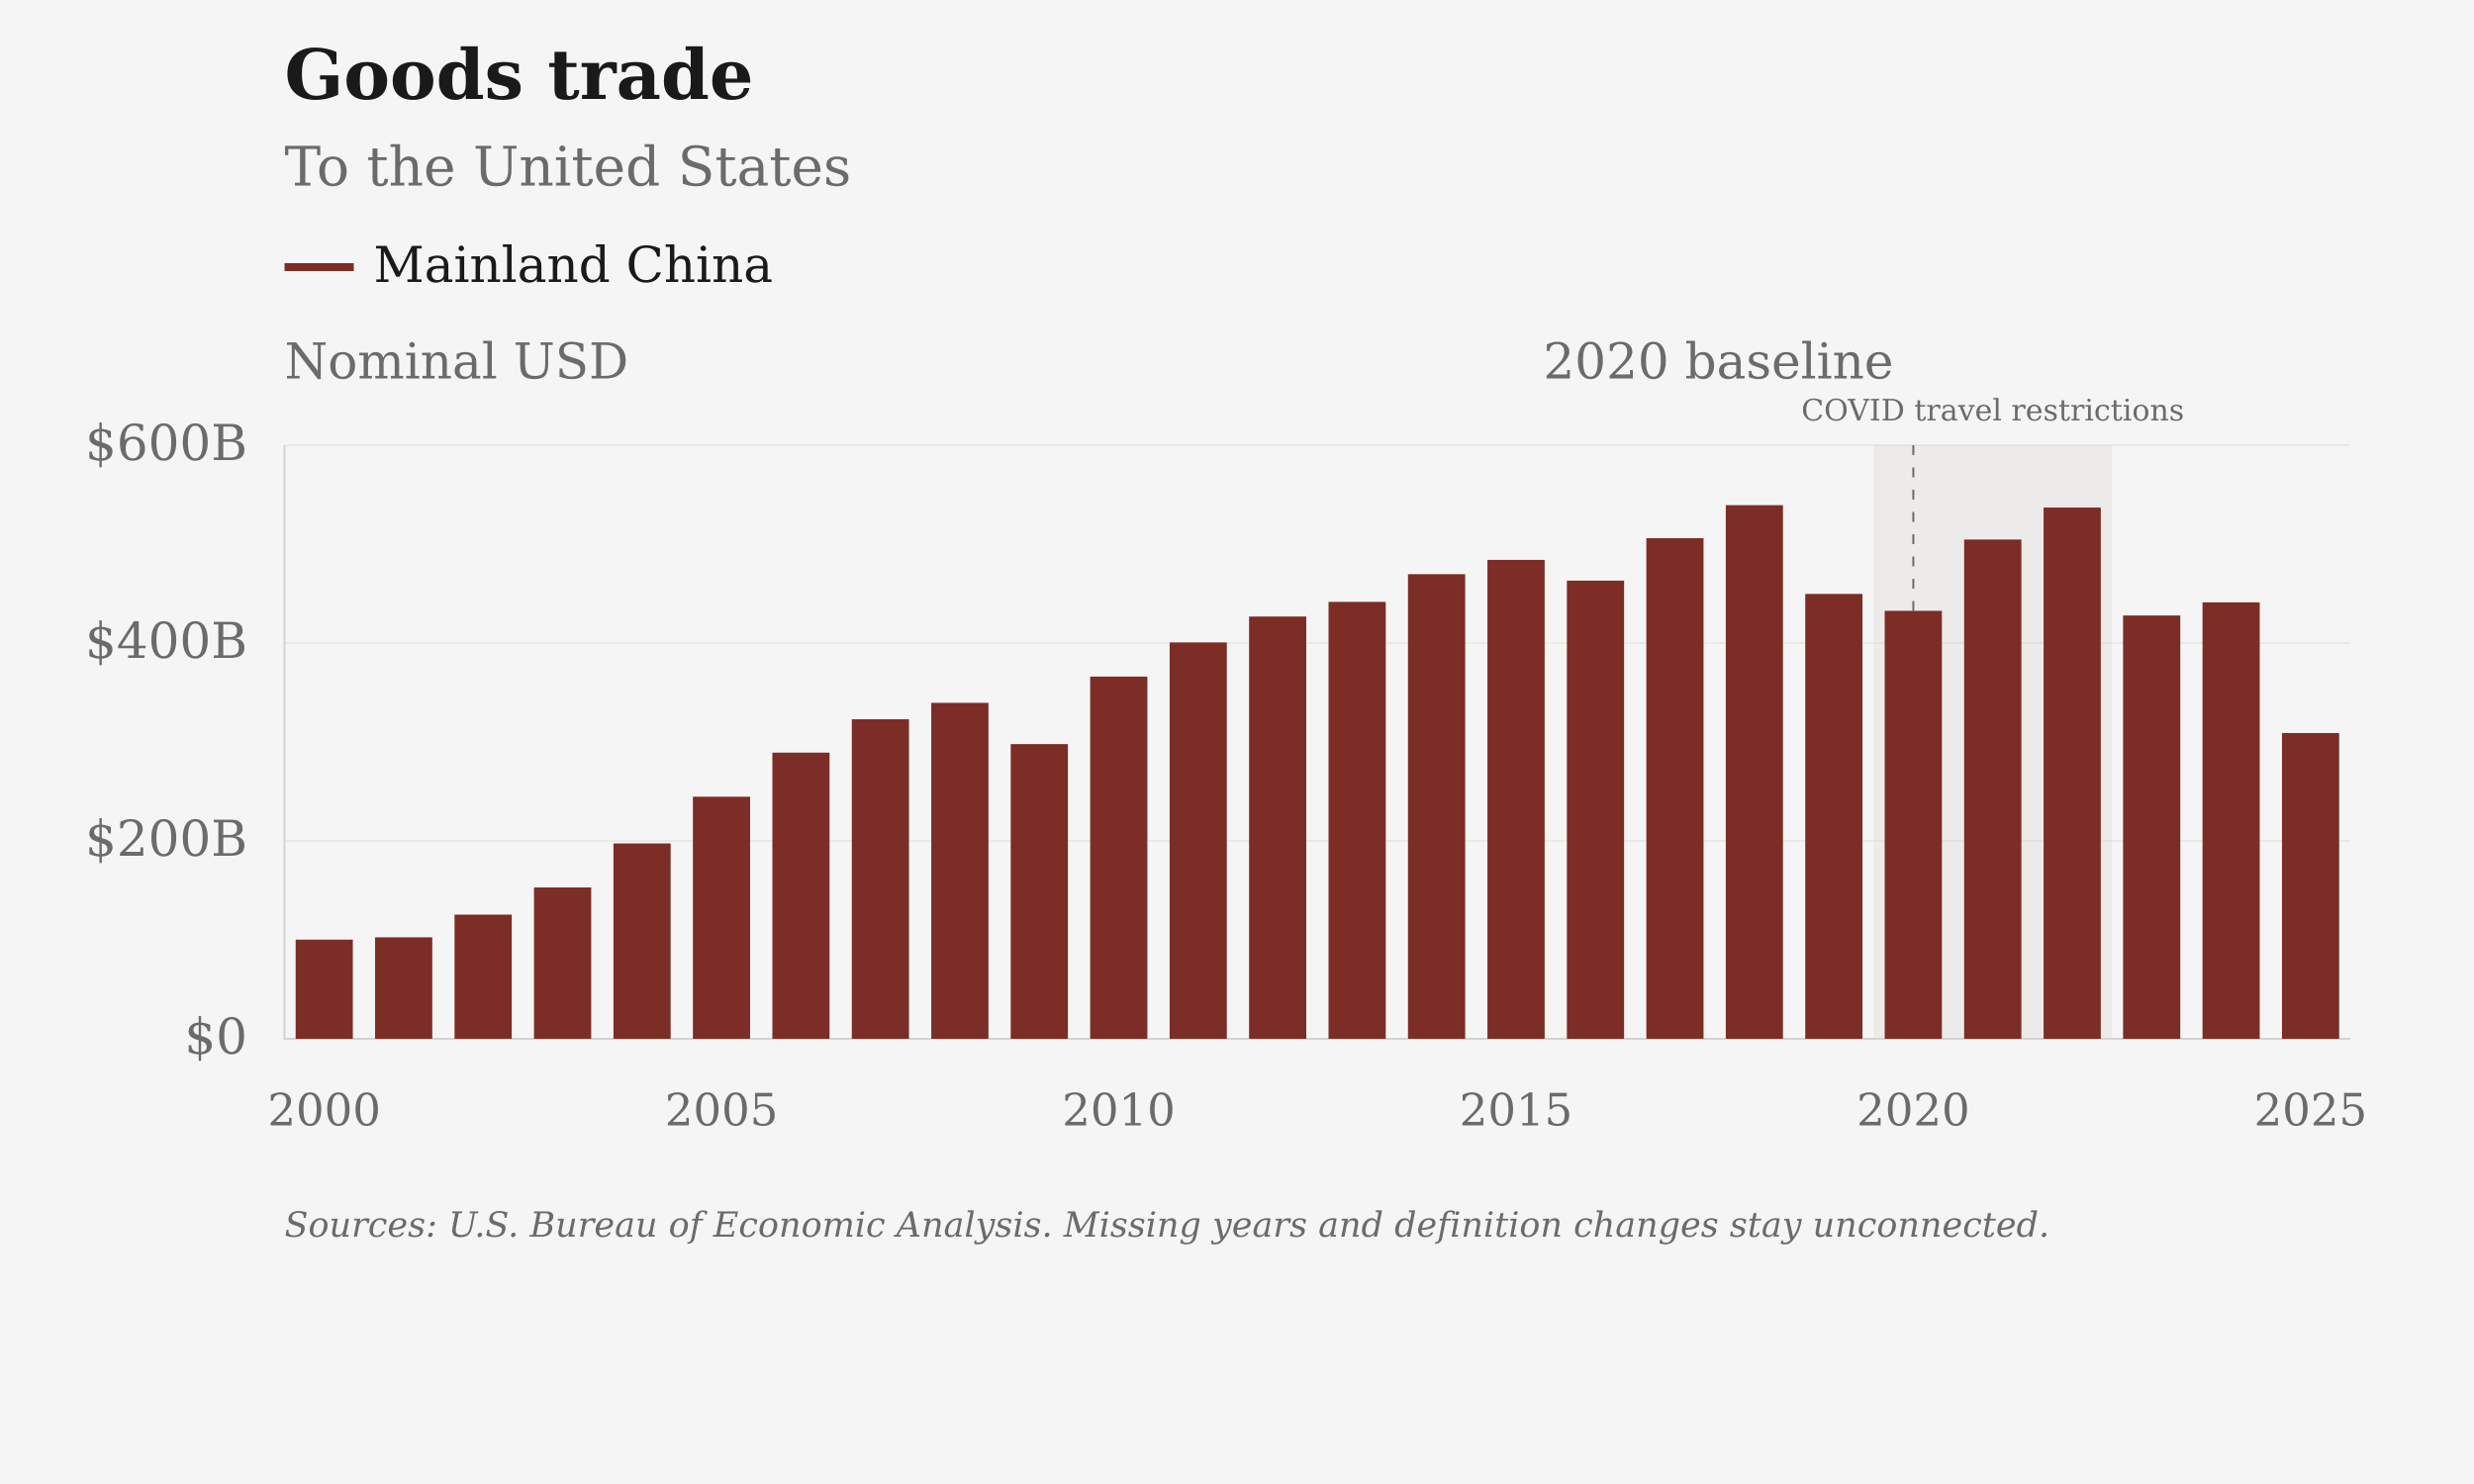
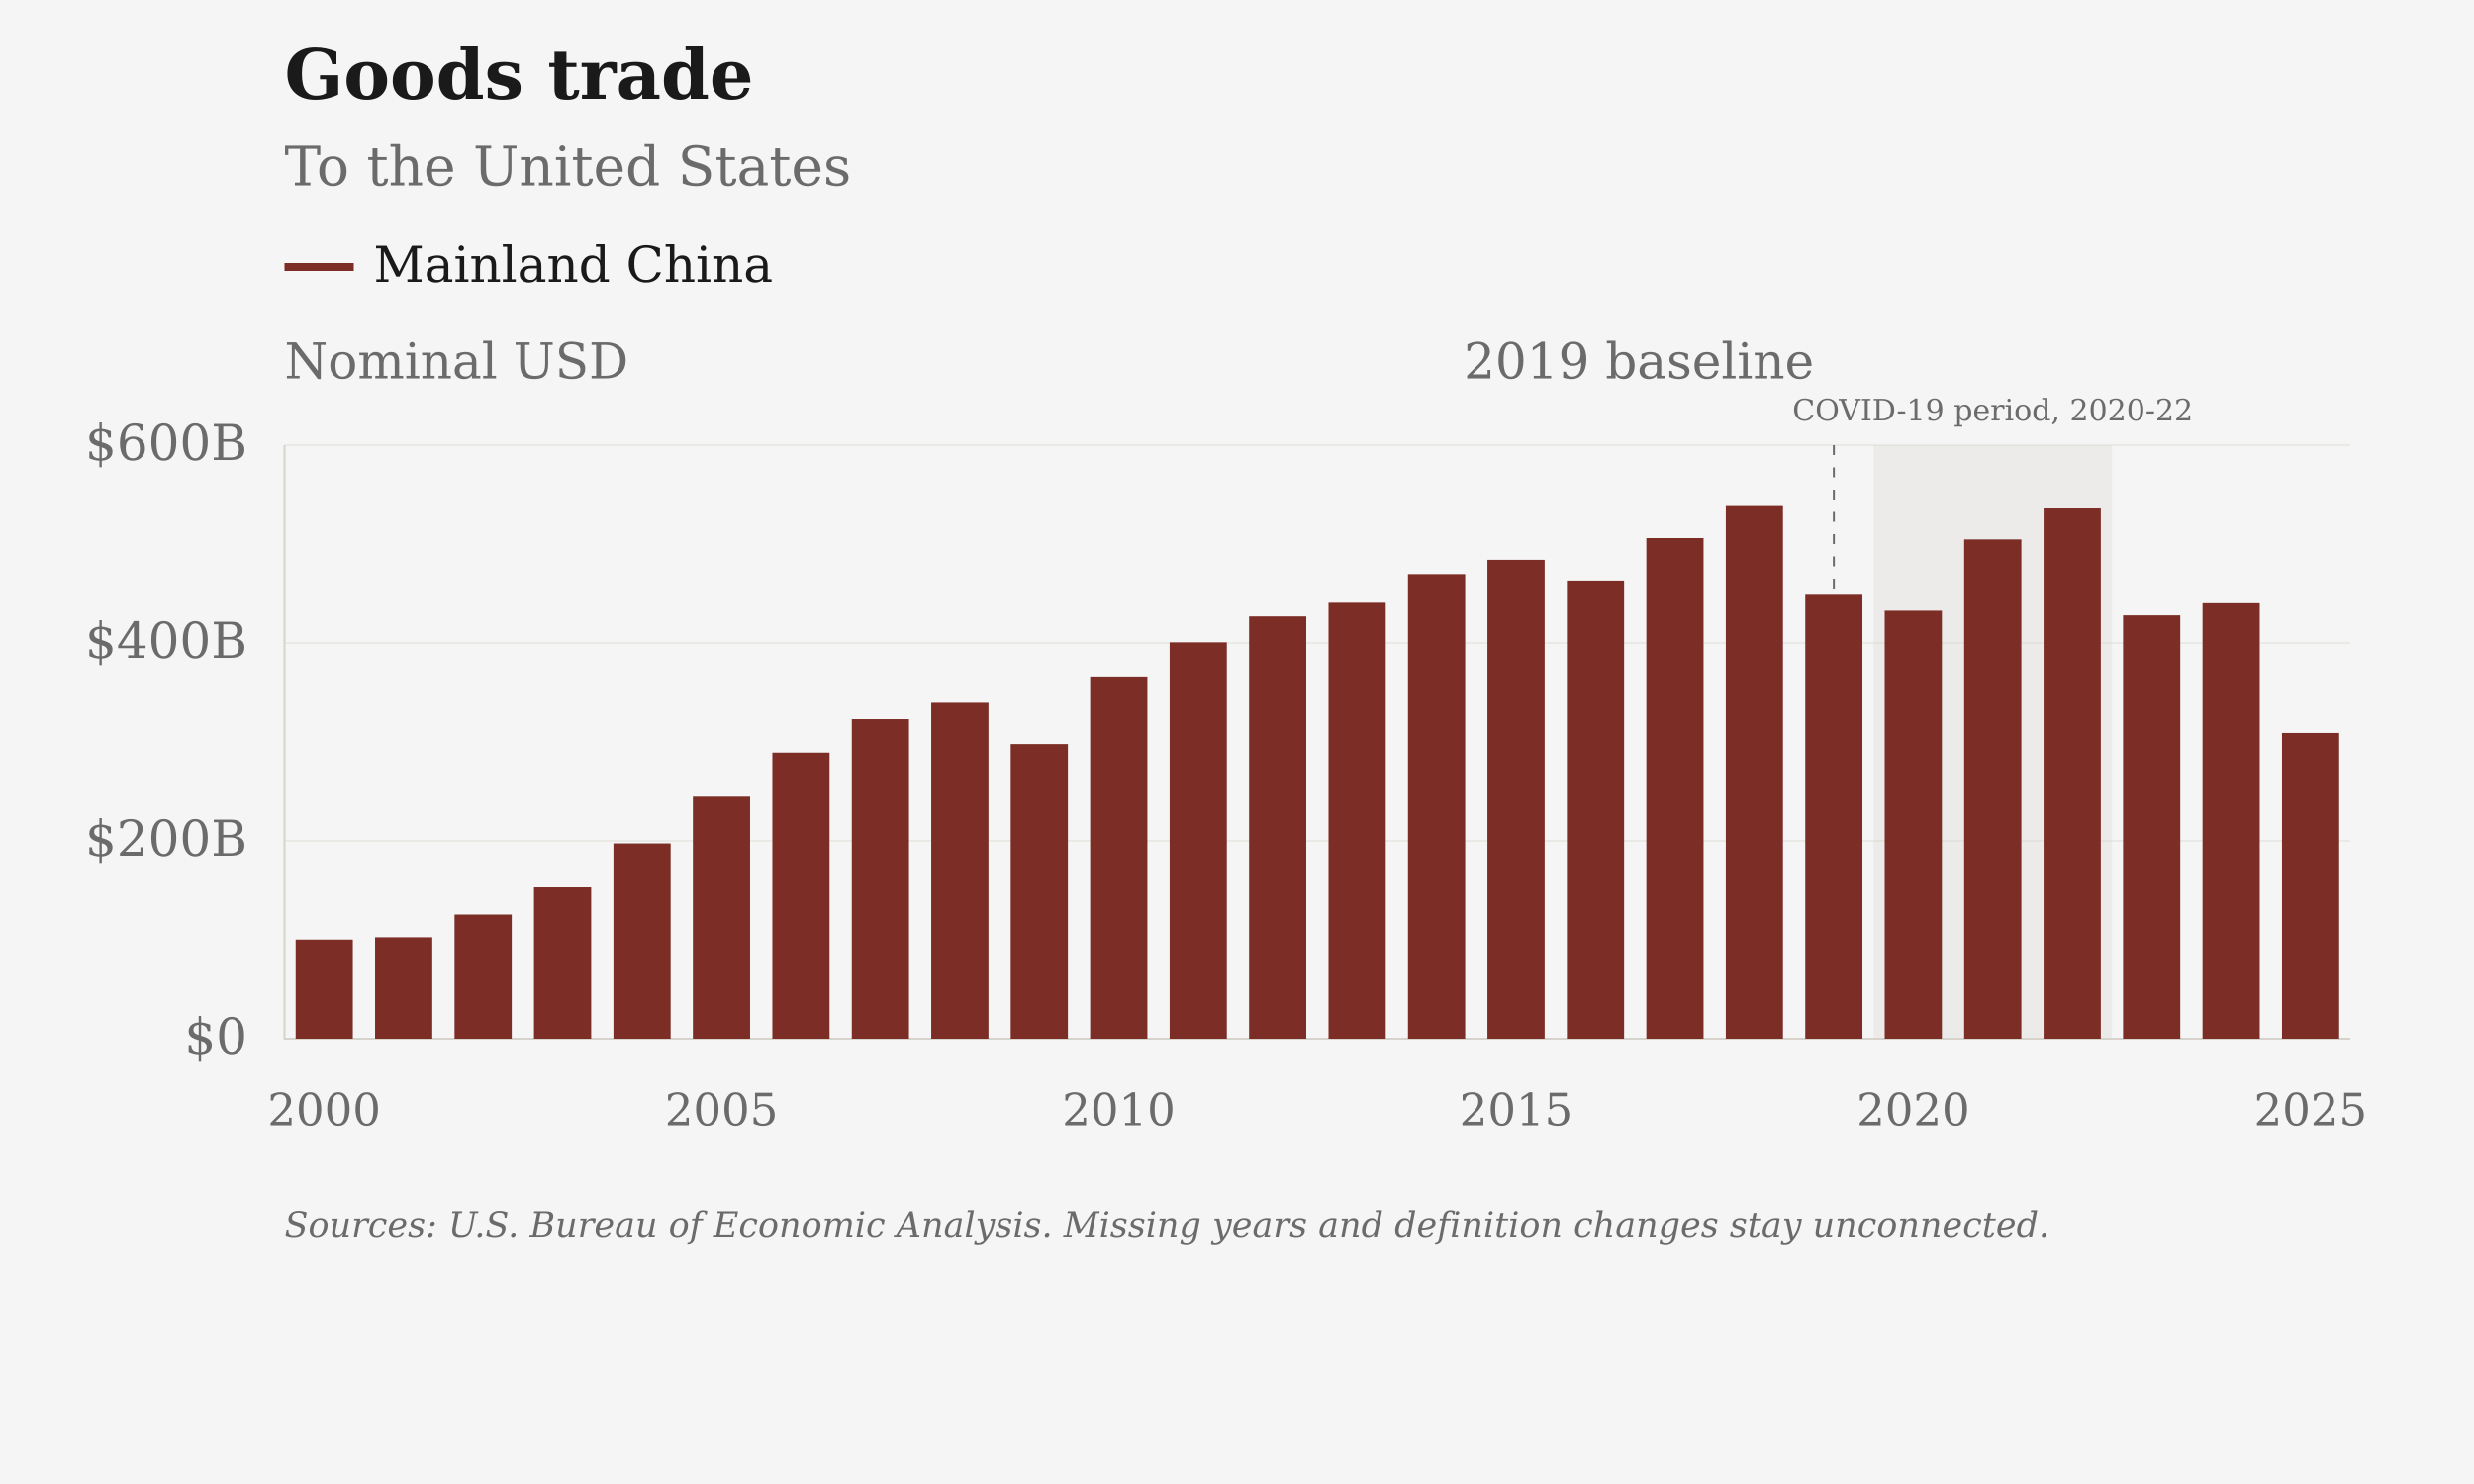
<svg xmlns="http://www.w3.org/2000/svg" viewBox="0 0 1000 600" role="img" aria-label="Goods trade: To the United States · Mainland China" data-geographies="CHN" data-first-year="2000" data-last-year="2025" data-plot-style="columns">
  <rect class="chart-background" width="1000" height="600" fill="#F5F5F5" />
  <g font-family="DejaVu Serif, Georgia, 'Times New Roman', serif" font-size="20" fill="#6B6B6B">
    <text x="115" y="40" font-size="28" font-weight="bold" fill="#1A1A1A">Goods trade</text>
    <text x="115" y="75" font-size="22">To the United States</text>
-     <rect class="covid-band" data-start-year="2020" data-end-year="2022" x="757.31" y="180" width="96.35" height="240" fill="#D6D3CC" fill-opacity=".3" pointer-events="none" />
-     <text class="covid-label" x="805.48" y="170" text-anchor="middle" font-size="12" fill="#6B6B6B">COVID travel restrictions</text>
+     <g class="covid-context" data-covid-measure="goods" pointer-events="none">
+       <rect class="covid-band" data-start-year="2020" data-end-year="2022" x="757.31" y="180" width="96.35" height="240" fill="#D6D3CC" fill-opacity=".3" pointer-events="none" />
+       <text class="covid-label" x="805.48" y="170" text-anchor="middle" font-size="12" fill="#6B6B6B">COVID-19 period, 2020-22</text>
+     </g>
    <path class="legend-swatch" data-geography="CHN" d="M115 108h28" stroke="#7B2D26" stroke-width="3.2" />
    <text x="151" y="114" fill="#1A1A1A">Mainland China</text>
    <text class="axis-unit" x="115" y="153">Nominal USD</text>
    <path d="M115 420.00H950" stroke="#D6D3CC" stroke-opacity="0.6" stroke-width="0.5" />
    <text x="100" y="426.00" text-anchor="end">$0</text>
    <path d="M115 340.00H950" stroke="#D6D3CC" stroke-opacity="0.6" stroke-width="0.5" />
    <text x="100" y="346.00" text-anchor="end">$200B</text>
    <path d="M115 260.00H950" stroke="#D6D3CC" stroke-opacity="0.6" stroke-width="0.5" />
    <text x="100" y="266.00" text-anchor="end">$400B</text>
    <path d="M115 180.00H950" stroke="#D6D3CC" stroke-opacity="0.6" stroke-width="0.5" />
    <text x="100" y="186.00" text-anchor="end">$600B</text>
    <text x="131.06" y="455" font-size="18" text-anchor="middle">2000</text>
    <text x="291.63" y="455" font-size="18" text-anchor="middle">2005</text>
    <text x="452.21" y="455" font-size="18" text-anchor="middle">2010</text>
    <text x="612.79" y="455" font-size="18" text-anchor="middle">2015</text>
    <text x="773.37" y="455" font-size="18" text-anchor="middle">2020</text>
    <text x="933.94" y="455" font-size="18" text-anchor="middle">2025</text>
    <path d="M115 180V420H950" stroke="#D6D3CC" stroke-width="0.8" fill="none" />
-     <path d="M773.37 180V420" stroke="#6B6B6B" stroke-width="0.8" stroke-dasharray="4 5" />
-     <text x="765.37" y="153" text-anchor="end">2020 baseline</text>
+     <path d="M741.25 180V420" stroke="#6B6B6B" stroke-width="0.8" stroke-dasharray="4 5" />
+     <text x="733.25" y="153" text-anchor="end">2019 baseline</text>
    <rect class="annual-column" data-series-id="bea:CHN:USA:goods" data-year="2000" data-value="100231000000" x="119.50" y="379.91" width="23.12" height="40.09" fill="#7B2D26" />
    <circle data-geography="CHN" data-series-id="bea:CHN:USA:goods" data-year="2000" data-value="100231000000" data-period="2000" data-status="observed" cx="131.06" cy="379.91" r="0" fill="#7B2D26" />
    <rect class="annual-column" data-series-id="bea:CHN:USA:goods" data-year="2001" data-value="102570000000" x="151.61" y="378.97" width="23.12" height="41.03" fill="#7B2D26" />
    <circle data-geography="CHN" data-series-id="bea:CHN:USA:goods" data-year="2001" data-value="102570000000" data-period="2001" data-status="observed" cx="163.17" cy="378.97" r="0" fill="#7B2D26" />
    <rect class="annual-column" data-series-id="bea:CHN:USA:goods" data-year="2002" data-value="125498000000" x="183.73" y="369.80" width="23.12" height="50.20" fill="#7B2D26" />
    <circle data-geography="CHN" data-series-id="bea:CHN:USA:goods" data-year="2002" data-value="125498000000" data-period="2002" data-status="observed" cx="195.29" cy="369.80" r="0" fill="#7B2D26" />
    <rect class="annual-column" data-series-id="bea:CHN:USA:goods" data-year="2003" data-value="152974000000" x="215.84" y="358.81" width="23.12" height="61.19" fill="#7B2D26" />
    <circle data-geography="CHN" data-series-id="bea:CHN:USA:goods" data-year="2003" data-value="152974000000" data-period="2003" data-status="observed" cx="227.40" cy="358.81" r="0" fill="#7B2D26" />
    <rect class="annual-column" data-series-id="bea:CHN:USA:goods" data-year="2004" data-value="197456000000" x="247.96" y="341.02" width="23.12" height="78.98" fill="#7B2D26" />
    <circle data-geography="CHN" data-series-id="bea:CHN:USA:goods" data-year="2004" data-value="197456000000" data-period="2004" data-status="observed" cx="259.52" cy="341.02" r="0" fill="#7B2D26" />
    <rect class="annual-column" data-series-id="bea:CHN:USA:goods" data-year="2005" data-value="244699000000" x="280.07" y="322.12" width="23.12" height="97.88" fill="#7B2D26" />
    <circle data-geography="CHN" data-series-id="bea:CHN:USA:goods" data-year="2005" data-value="244699000000" data-period="2005" data-status="observed" cx="291.63" cy="322.12" r="0" fill="#7B2D26" />
    <rect class="annual-column" data-series-id="bea:CHN:USA:goods" data-year="2006" data-value="289246000000" x="312.19" y="304.30" width="23.12" height="115.70" fill="#7B2D26" />
    <circle data-geography="CHN" data-series-id="bea:CHN:USA:goods" data-year="2006" data-value="289246000000" data-period="2006" data-status="observed" cx="323.75" cy="304.30" r="0" fill="#7B2D26" />
    <rect class="annual-column" data-series-id="bea:CHN:USA:goods" data-year="2007" data-value="322975000000" x="344.30" y="290.81" width="23.12" height="129.19" fill="#7B2D26" />
    <circle data-geography="CHN" data-series-id="bea:CHN:USA:goods" data-year="2007" data-value="322975000000" data-period="2007" data-status="observed" cx="355.87" cy="290.81" r="0" fill="#7B2D26" />
    <rect class="annual-column" data-series-id="bea:CHN:USA:goods" data-year="2008" data-value="339581000000" x="376.42" y="284.17" width="23.12" height="135.83" fill="#7B2D26" />
    <circle data-geography="CHN" data-series-id="bea:CHN:USA:goods" data-year="2008" data-value="339581000000" data-period="2008" data-status="observed" cx="387.98" cy="284.17" r="0" fill="#7B2D26" />
    <rect class="annual-column" data-series-id="bea:CHN:USA:goods" data-year="2009" data-value="297872000000" x="408.53" y="300.85" width="23.12" height="119.15" fill="#7B2D26" />
    <circle data-geography="CHN" data-series-id="bea:CHN:USA:goods" data-year="2009" data-value="297872000000" data-period="2009" data-status="observed" cx="420.10" cy="300.85" r="0" fill="#7B2D26" />
    <rect class="annual-column" data-series-id="bea:CHN:USA:goods" data-year="2010" data-value="366126000000" x="440.65" y="273.55" width="23.12" height="146.45" fill="#7B2D26" />
    <circle data-geography="CHN" data-series-id="bea:CHN:USA:goods" data-year="2010" data-value="366126000000" data-period="2010" data-status="observed" cx="452.21" cy="273.55" r="0" fill="#7B2D26" />
    <rect class="annual-column" data-series-id="bea:CHN:USA:goods" data-year="2011" data-value="400632000000" x="472.77" y="259.75" width="23.12" height="160.25" fill="#7B2D26" />
    <circle data-geography="CHN" data-series-id="bea:CHN:USA:goods" data-year="2011" data-value="400632000000" data-period="2011" data-status="observed" cx="484.33" cy="259.75" r="0" fill="#7B2D26" />
    <rect class="annual-column" data-series-id="bea:CHN:USA:goods" data-year="2012" data-value="426792000000" x="504.88" y="249.28" width="23.12" height="170.72" fill="#7B2D26" />
    <circle data-geography="CHN" data-series-id="bea:CHN:USA:goods" data-year="2012" data-value="426792000000" data-period="2012" data-status="observed" cx="516.44" cy="249.28" r="0" fill="#7B2D26" />
    <rect class="annual-column" data-series-id="bea:CHN:USA:goods" data-year="2013" data-value="441616000000" x="537.00" y="243.35" width="23.12" height="176.65" fill="#7B2D26" />
    <circle data-geography="CHN" data-series-id="bea:CHN:USA:goods" data-year="2013" data-value="441616000000" data-period="2013" data-status="observed" cx="548.56" cy="243.35" r="0" fill="#7B2D26" />
    <rect class="annual-column" data-series-id="bea:CHN:USA:goods" data-year="2014" data-value="469660000000" x="569.11" y="232.14" width="23.12" height="187.86" fill="#7B2D26" />
    <circle data-geography="CHN" data-series-id="bea:CHN:USA:goods" data-year="2014" data-value="469660000000" data-period="2014" data-status="observed" cx="580.67" cy="232.14" r="0" fill="#7B2D26" />
    <rect class="annual-column" data-series-id="bea:CHN:USA:goods" data-year="2015" data-value="484071000000" x="601.23" y="226.37" width="23.12" height="193.63" fill="#7B2D26" />
    <circle data-geography="CHN" data-series-id="bea:CHN:USA:goods" data-year="2015" data-value="484071000000" data-period="2015" data-status="observed" cx="612.79" cy="226.37" r="0" fill="#7B2D26" />
    <rect class="annual-column" data-series-id="bea:CHN:USA:goods" data-year="2016" data-value="463089000000" x="633.34" y="234.76" width="23.12" height="185.24" fill="#7B2D26" />
    <circle data-geography="CHN" data-series-id="bea:CHN:USA:goods" data-year="2016" data-value="463089000000" data-period="2016" data-status="observed" cx="644.90" cy="234.76" r="0" fill="#7B2D26" />
    <rect class="annual-column" data-series-id="bea:CHN:USA:goods" data-year="2017" data-value="506011000000" x="665.46" y="217.60" width="23.12" height="202.40" fill="#7B2D26" />
    <circle data-geography="CHN" data-series-id="bea:CHN:USA:goods" data-year="2017" data-value="506011000000" data-period="2017" data-status="observed" cx="677.02" cy="217.60" r="0" fill="#7B2D26" />
    <rect class="annual-column" data-series-id="bea:CHN:USA:goods" data-year="2018" data-value="539394000000" x="697.57" y="204.24" width="23.12" height="215.76" fill="#7B2D26" />
    <circle data-geography="CHN" data-series-id="bea:CHN:USA:goods" data-year="2018" data-value="539394000000" data-period="2018" data-status="observed" cx="709.13" cy="204.24" r="0" fill="#7B2D26" />
    <rect class="annual-column" data-series-id="bea:CHN:USA:goods" data-year="2019" data-value="449670000000" x="729.69" y="240.13" width="23.12" height="179.87" fill="#7B2D26" />
    <circle data-geography="CHN" data-series-id="bea:CHN:USA:goods" data-year="2019" data-value="449670000000" data-period="2019" data-status="observed" cx="741.25" cy="240.13" r="0" fill="#7B2D26" />
    <rect class="annual-column" data-series-id="bea:CHN:USA:goods" data-year="2020" data-value="432582000000" x="761.80" y="246.97" width="23.12" height="173.03" fill="#7B2D26" />
    <circle data-geography="CHN" data-series-id="bea:CHN:USA:goods" data-year="2020" data-value="432582000000" data-period="2020" data-status="observed" cx="773.37" cy="246.97" r="0" fill="#7B2D26" />
    <rect class="annual-column" data-series-id="bea:CHN:USA:goods" data-year="2021" data-value="504653000000" x="793.92" y="218.14" width="23.12" height="201.86" fill="#7B2D26" />
    <circle data-geography="CHN" data-series-id="bea:CHN:USA:goods" data-year="2021" data-value="504653000000" data-period="2021" data-status="observed" cx="805.48" cy="218.14" r="0" fill="#7B2D26" />
    <rect class="annual-column" data-series-id="bea:CHN:USA:goods" data-year="2022" data-value="536982000000" x="826.03" y="205.21" width="23.12" height="214.79" fill="#7B2D26" />
    <circle data-geography="CHN" data-series-id="bea:CHN:USA:goods" data-year="2022" data-value="536982000000" data-period="2022" data-status="observed" cx="837.60" cy="205.21" r="0" fill="#7B2D26" />
    <rect class="annual-column" data-series-id="bea:CHN:USA:goods" data-year="2023" data-value="427873000000" x="858.15" y="248.85" width="23.12" height="171.15" fill="#7B2D26" />
    <circle data-geography="CHN" data-series-id="bea:CHN:USA:goods" data-year="2023" data-value="427873000000" data-period="2023" data-status="observed" cx="869.71" cy="248.85" r="0" fill="#7B2D26" />
    <rect class="annual-column" data-series-id="bea:CHN:USA:goods" data-year="2024" data-value="441139000000" x="890.27" y="243.54" width="23.12" height="176.46" fill="#7B2D26" />
    <circle data-geography="CHN" data-series-id="bea:CHN:USA:goods" data-year="2024" data-value="441139000000" data-period="2024" data-status="observed" cx="901.83" cy="243.54" r="0" fill="#7B2D26" />
    <rect class="annual-column" data-series-id="bea:CHN:USA:goods" data-year="2025" data-value="309039000000" x="922.38" y="296.38" width="23.12" height="123.62" fill="#7B2D26" />
    <circle data-geography="CHN" data-series-id="bea:CHN:USA:goods" data-year="2025" data-value="309039000000" data-period="2025" data-status="observed" cx="933.94" cy="296.38" r="0" fill="#7B2D26" />
    <text class="figure-source" x="115" y="500" font-size="14" font-style="italic">Sources: U.S. Bureau of Economic Analysis. Missing years and definition changes stay unconnected.</text>
  </g>
</svg>
